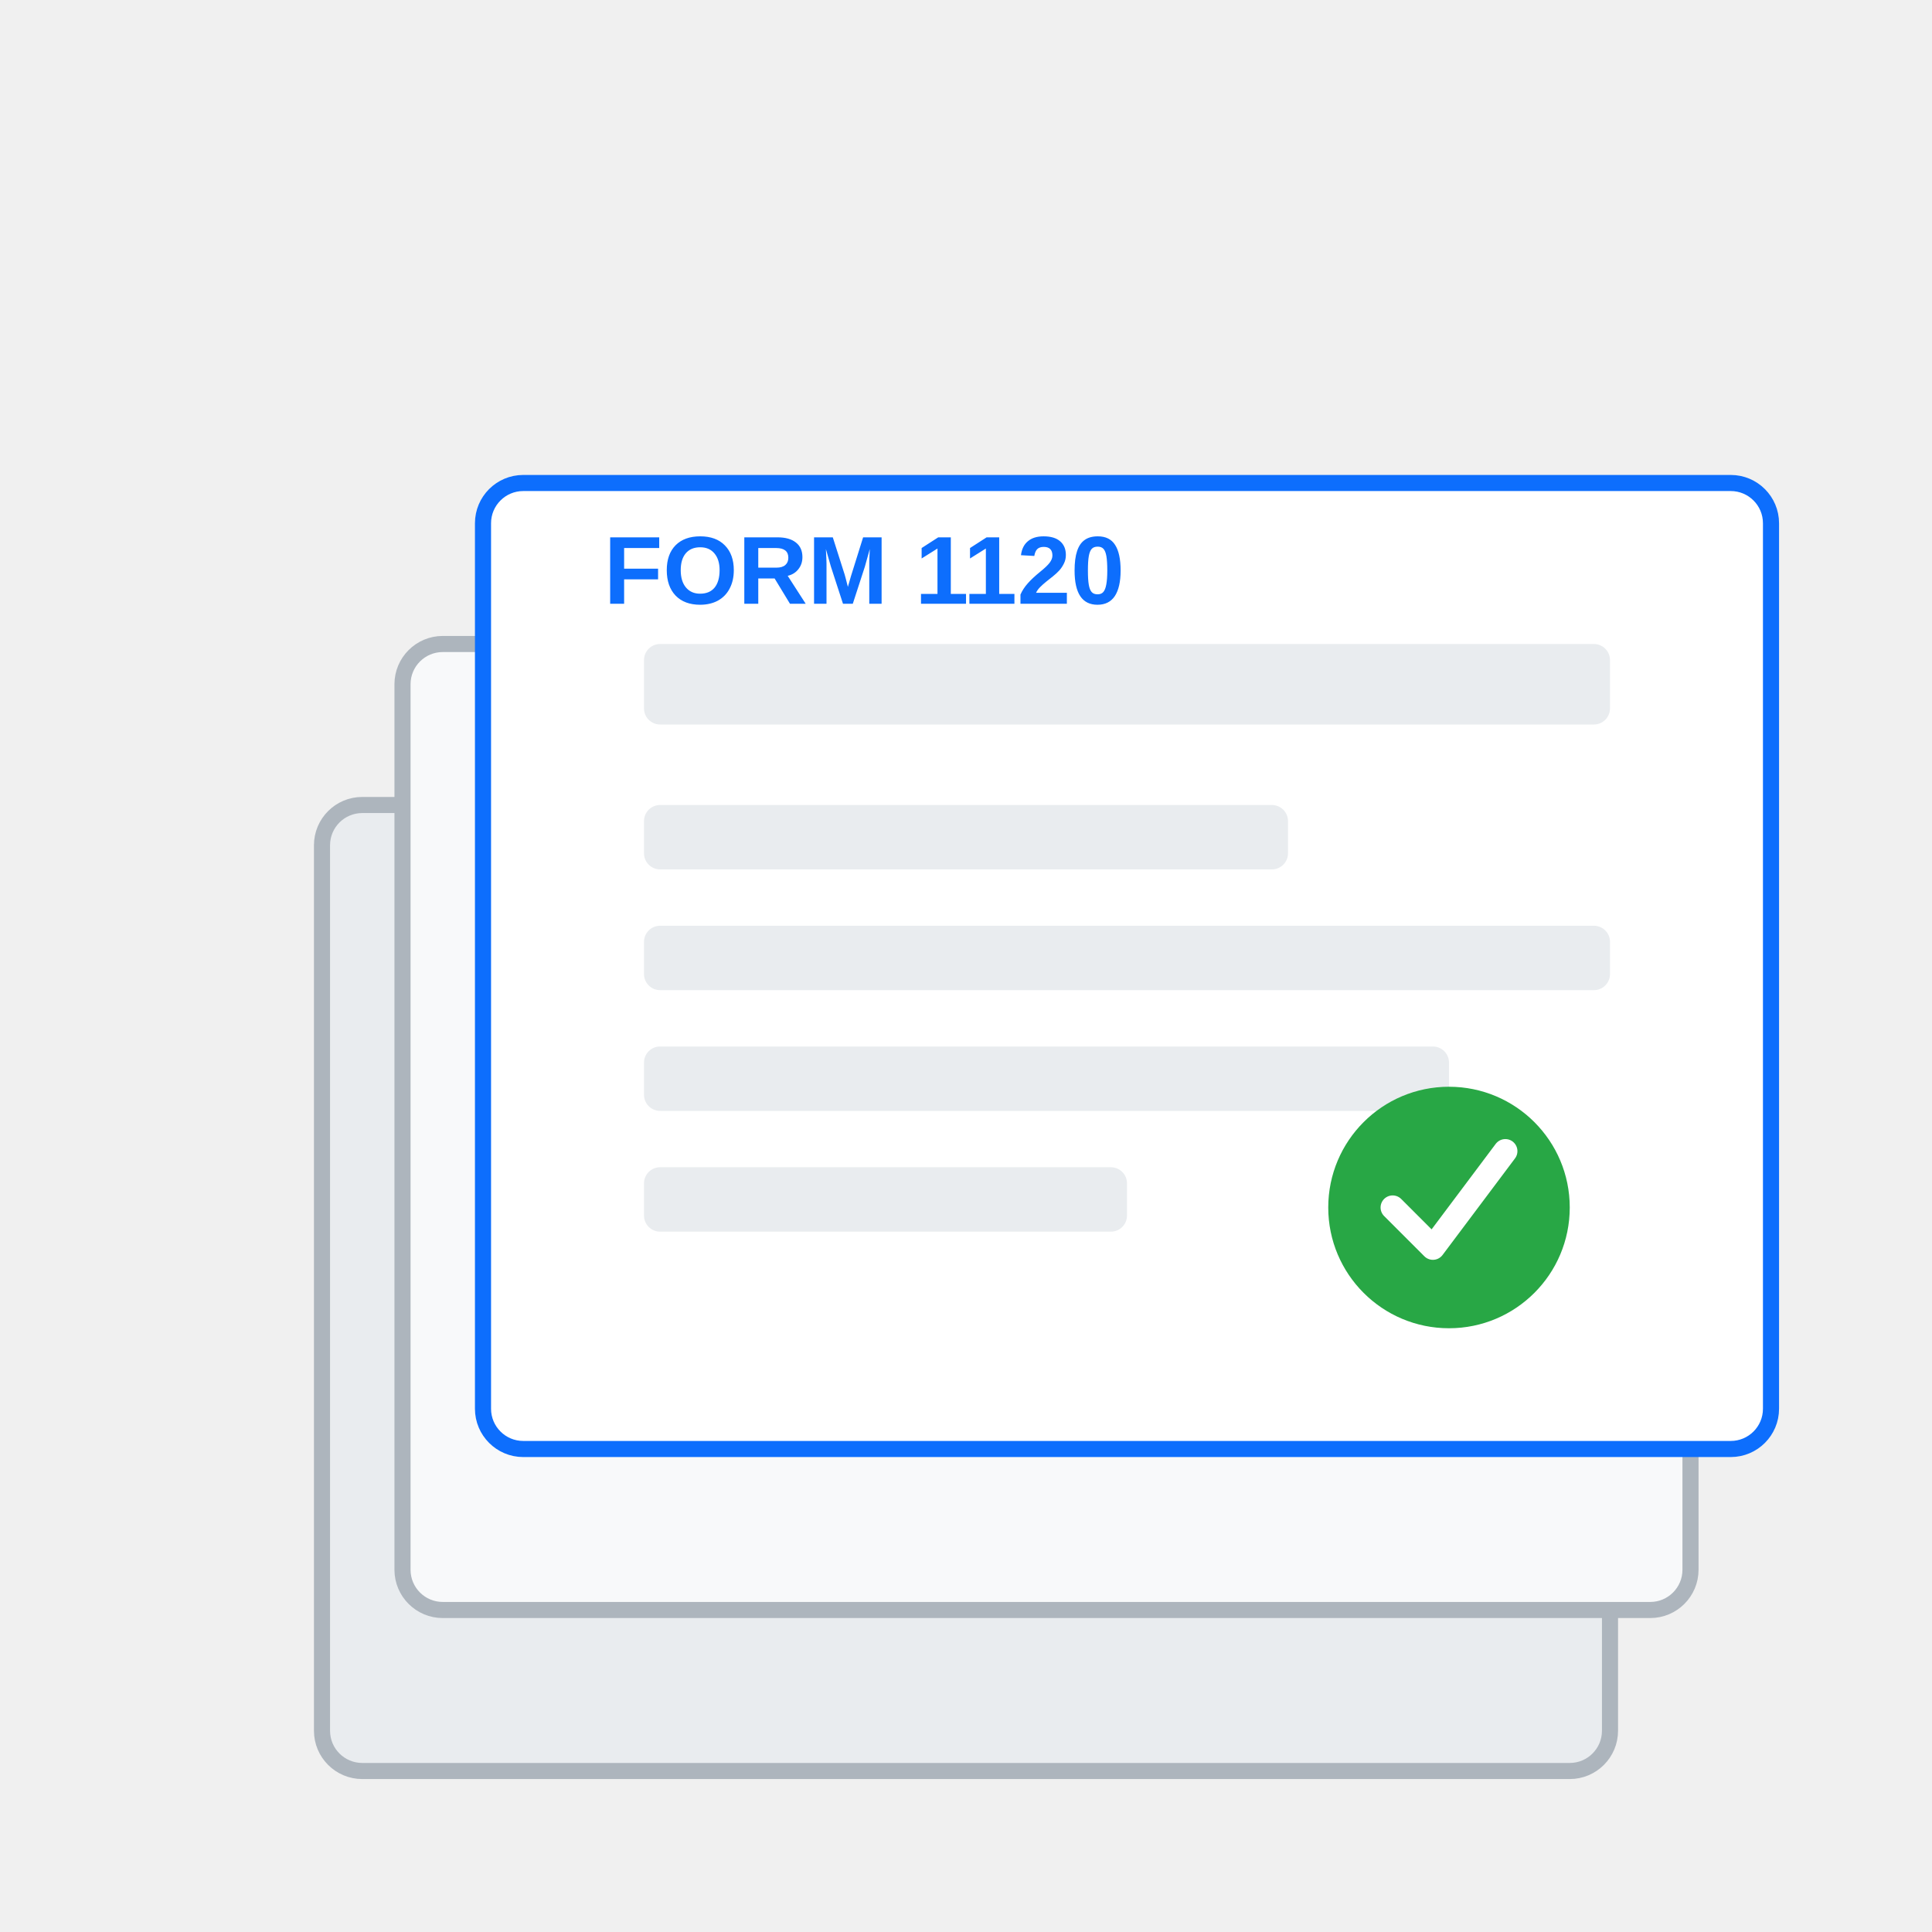
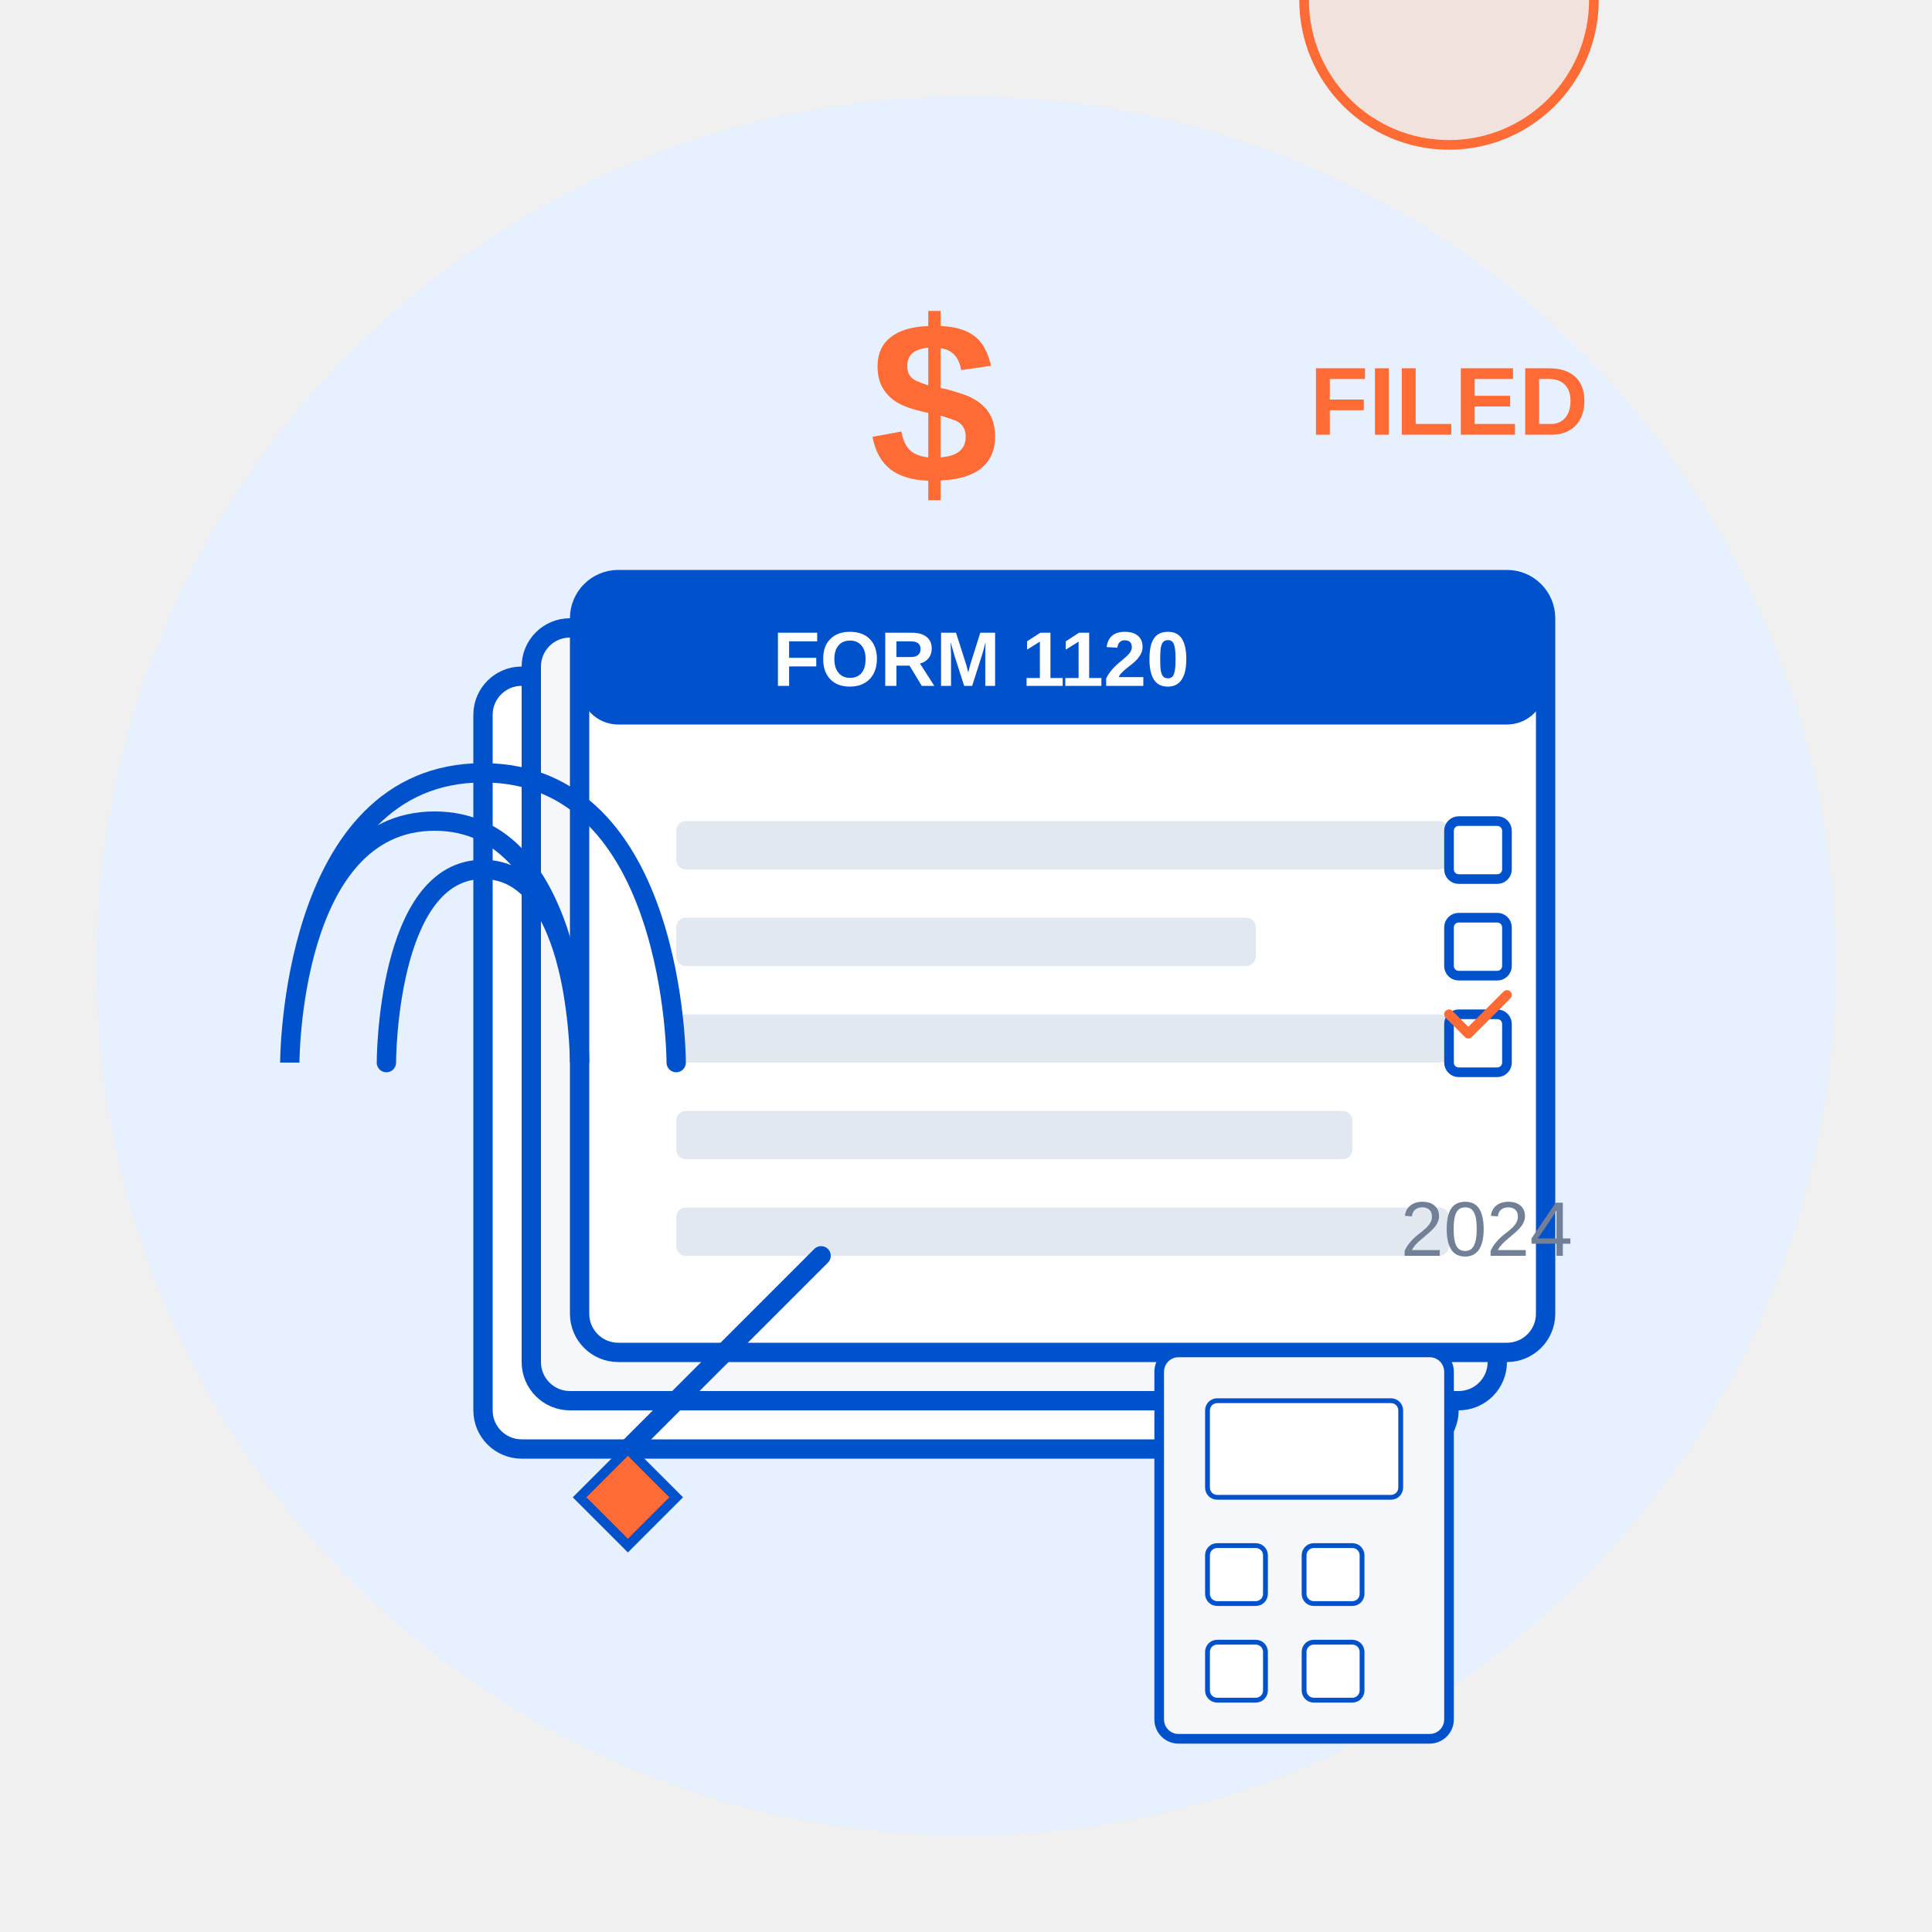
- <svg xmlns="http://www.w3.org/2000/svg" width="240" height="240" viewBox="0 0 240 240">
-   <rect width="240" height="240" fill="none" />
-   <rect x="40" y="100" width="160" height="120" fill="#e9ecef" stroke="#adb5bd" stroke-width="2" rx="5" ry="5" />
-   <rect x="50" y="80" width="160" height="120" fill="#f8f9fa" stroke="#adb5bd" stroke-width="2" rx="5" ry="5" />
-   <rect x="60" y="60" width="160" height="120" fill="white" stroke="#0d6efd" stroke-width="2" rx="5" ry="5" />
-   <rect x="80" y="80" width="120" height="10" fill="#e9ecef" rx="2" ry="2" />
-   <rect x="80" y="100" width="80" height="8" fill="#e9ecef" rx="2" ry="2" />
-   <rect x="80" y="115" width="120" height="8" fill="#e9ecef" rx="2" ry="2" />
-   <rect x="80" y="130" width="100" height="8" fill="#e9ecef" rx="2" ry="2" />
-   <rect x="80" y="145" width="60" height="8" fill="#e9ecef" rx="2" ry="2" />
-   <text x="75" y="75" font-family="Arial" font-size="12" font-weight="bold" fill="#0d6efd">FORM 1120</text>
-   <circle cx="180" cy="150" r="15" fill="#28a745" />
-   <path d="M173,150 L178,155 L187,143" stroke="white" stroke-width="3" fill="none" stroke-linecap="round" stroke-linejoin="round" />
+ <svg xmlns="http://www.w3.org/2000/svg" width="200" height="200" viewBox="0 0 200 200" fill="none">
+   <circle cx="100" cy="100" r="90" fill="#E6F0FF" />
+   <rect x="50" y="70" width="100" height="80" rx="4" fill="white" stroke="#0052CC" stroke-width="2" />
+   <rect x="55" y="65" width="100" height="80" rx="4" fill="#F5F7FA" stroke="#0052CC" stroke-width="2" />
+   <rect x="60" y="60" width="100" height="80" rx="4" fill="white" stroke="#0052CC" stroke-width="2" />
+   <rect x="60" y="60" width="100" height="15" rx="4" fill="#0052CC" />
+   <text x="80" y="71" font-family="Arial, sans-serif" font-size="8" font-weight="bold" fill="white">FORM 1120</text>
+   <rect x="70" y="85" width="80" height="5" rx="1" fill="#E2E8F0" />
+   <rect x="70" y="95" width="60" height="5" rx="1" fill="#E2E8F0" />
+   <rect x="70" y="105" width="80" height="5" rx="1" fill="#E2E8F0" />
+   <rect x="70" y="115" width="70" height="5" rx="1" fill="#E2E8F0" />
+   <rect x="70" y="125" width="80" height="5" rx="1" fill="#E2E8F0" />
+   <rect x="150" y="85" width="6" height="6" rx="1" fill="white" stroke="#0052CC" stroke-width="1" />
+   <rect x="150" y="95" width="6" height="6" rx="1" fill="white" stroke="#0052CC" stroke-width="1" />
+   <rect x="150" y="105" width="6" height="6" rx="1" fill="white" stroke="#0052CC" stroke-width="1" />
+   <path d="M150 105L152 107L156 103" stroke="#FF6B35" stroke-width="1" stroke-linecap="round" stroke-linejoin="round" />
+   <text x="145" y="130" font-family="Arial, sans-serif" font-size="8" fill="#718096">2024</text>
+   <line x1="65" y1="150" x2="85" y2="130" stroke="#0052CC" stroke-width="2" stroke-linecap="round" />
+   <path d="M65 150L60 155L65 160L70 155L65 150Z" fill="#FF6B35" stroke="#0052CC" stroke-width="1" />
+   <rect x="120" y="140" width="30" height="40" rx="2" fill="#F5F7FA" stroke="#0052CC" stroke-width="1" />
+   <rect x="125" y="145" width="20" height="10" rx="1" fill="white" stroke="#0052CC" stroke-width="0.5" />
+   <rect x="125" y="160" width="6" height="6" rx="1" fill="white" stroke="#0052CC" stroke-width="0.5" />
+   <rect x="135" y="160" width="6" height="6" rx="1" fill="white" stroke="#0052CC" stroke-width="0.5" />
+   <rect x="125" y="170" width="6" height="6" rx="1" fill="white" stroke="#0052CC" stroke-width="0.5" />
+   <rect x="135" y="170" width="6" height="6" rx="1" fill="white" stroke="#0052CC" stroke-width="0.5" />
+   <path d="M40 110C40 110 40 90 50 90C60 90 60 110 60 110C60 110 60 85 45 85C30 85 30 110 30 110C30 110 30 80 50 80C70 80 70 110 70 110" stroke="#0052CC" stroke-width="2" stroke-linecap="round" />
+   <text x="90" y="50" font-family="Arial, sans-serif" font-size="24" font-weight="bold" fill="#FF6B35">$</text>
+   <circle cx="150" y="40" r="15" fill="#FF6B35" fill-opacity="0.1" stroke="#FF6B35" stroke-width="1" />
+   <text x="150" y="45" font-family="Arial, sans-serif" font-size="10" font-weight="bold" fill="#FF6B35" text-anchor="middle">FILED</text>
</svg>
